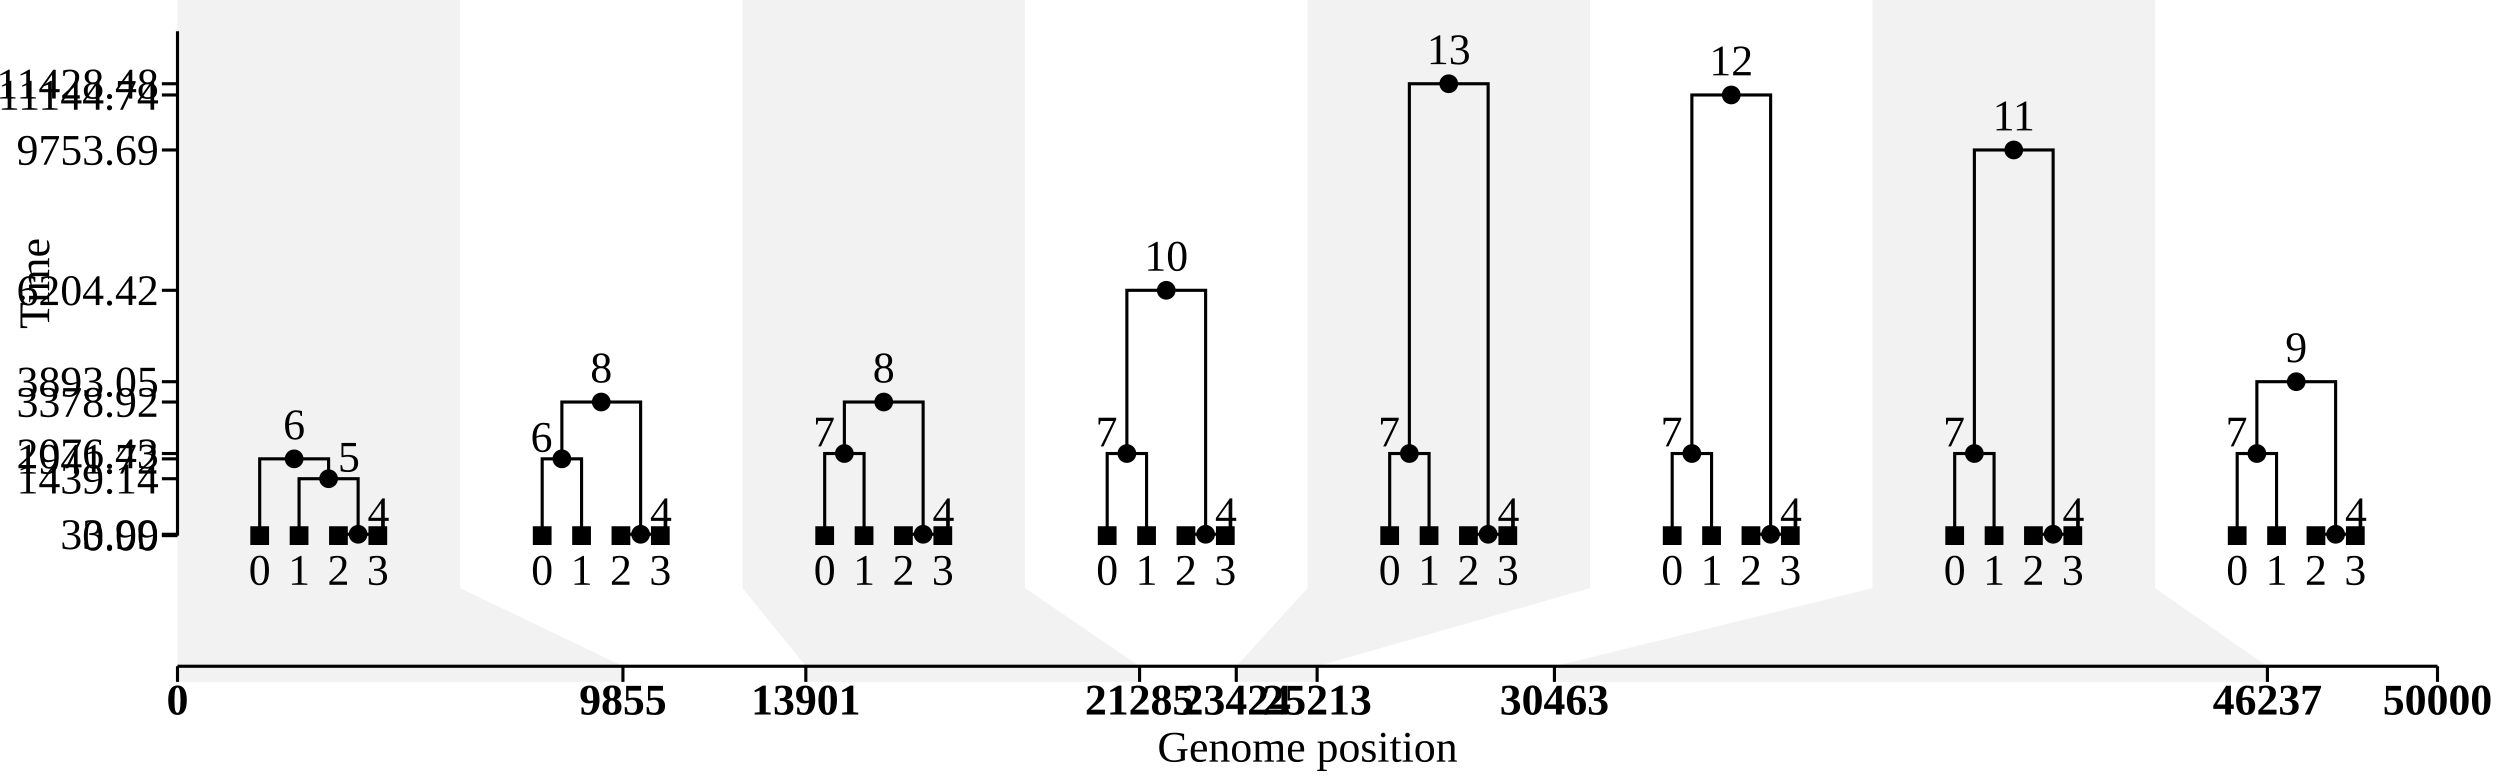
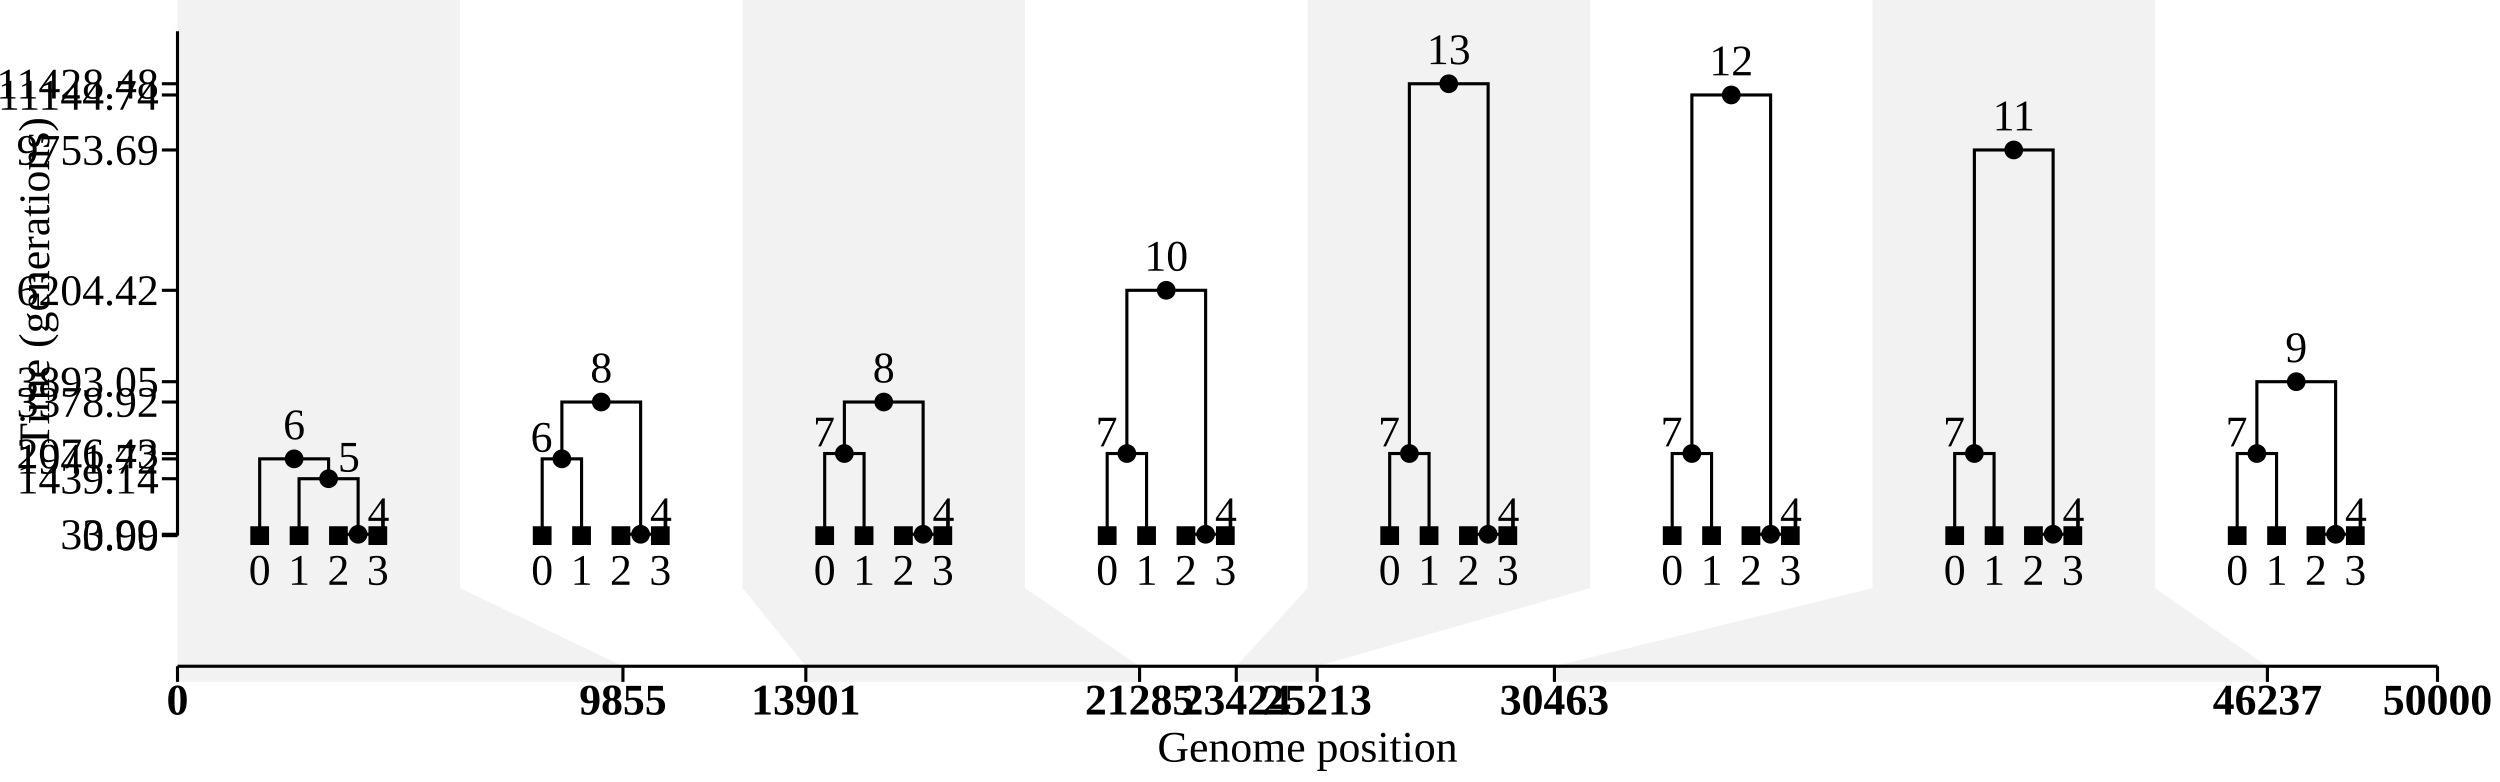
<svg xmlns="http://www.w3.org/2000/svg" baseProfile="full" height="250" version="1.1" width="800">
  <defs>
    <style type="text/css">.background path {fill: #808080; fill-opacity: 0}.background path:nth-child(odd) {fill-opacity: .1}.axes {font-size: 14px}.x-axis .tick .lab {font-weight: bold; dominant-baseline: hanging}.axes, .tree {font-size: 14px; text-anchor: middle}.axes line, .edge {stroke: black; fill: none}.y-axis .grid {stroke: #FAFAFA}.node &gt; .sym {fill: black; stroke: none}.site &gt; .sym {stroke: black}.mut text {fill: red; font-style: italic}.mut.extra text {fill: hotpink}.mut line {fill: none; stroke: none}.mut .sym {fill: none; stroke: red}.mut.extra .sym {stroke: hotpink}.node .mut .sym {stroke-width: 1.5px}.tree text, .tree-sequence text {dominant-baseline: central}.plotbox .lab.lft {text-anchor: end}.plotbox .lab.rgt {text-anchor: start}</style>
  </defs>
  <g class="tree-sequence">
    <g class="background">
      <path d="M56.8,0 l90.4,0 l0,188.2 l52.143,25 l0,5 l-142.543,0 l0,-5 l0,-25 l0,-188.2z" />
      <path d="M147.2,0 l90.4,0 l0,188.2 l20.264,25 l0,5 l-58.521,0 l0,-5 l-52.143,-25 l0,-188.2z" />
      <path d="M237.6,0 l90.4,0 l0,188.2 l36.666,25 l0,5 l-106.802,0 l0,-5 l-20.264,-25 l0,-188.2z" />
      <path d="M328,0 l90.4,0 l0,188.2 l-22.795,25 l0,5 l-30.939,0 l0,-5 l-36.666,-25 l0,-188.2z" />
      <path d="M418.4,0 l90.4,0 l0,188.2 l-87.319,25 l0,5 l-25.876,0 l0,-5 l22.795,-25 l0,-188.2z" />
      <path d="M508.8,0 l90.4,0 l0,188.2 l-101.783,25 l0,5 l-75.936,0 l0,-5 l87.319,-25 l0,-188.2z" />
      <path d="M599.2,0 l90.4,0 l0,188.2 l35.972,25 l0,5 l-228.155,0 l0,-5 l101.783,-25 l0,-188.2z" />
      <path d="M689.6,0 l90.4,0 l0,188.2 l0,25 l0,5 l-54.428,0 l0,-5 l-35.972,-25 l0,-188.2z" />
    </g>
    <g class="axes">
      <g class="x-axis">
        <g transform="translate(418.4 250)">
          <text class="lab" text-anchor="middle" transform="translate(0 -11)">Genome position</text>
        </g>
        <line x1="56.8" x2="780" y1="213.2" y2="213.2" />
        <g class="ticks">
          <g class="tick" transform="translate(56.8 213.2)">
            <line x1="0" x2="0" y1="0" y2="5" />
            <g transform="translate(0 6)">
              <text class="lab">0</text>
            </g>
          </g>
          <g class="tick" transform="translate(199.343 213.2)">
            <line x1="0" x2="0" y1="0" y2="5" />
            <g transform="translate(0 6)">
              <text class="lab">9855</text>
            </g>
          </g>
          <g class="tick" transform="translate(257.864 213.2)">
            <line x1="0" x2="0" y1="0" y2="5" />
            <g transform="translate(0 6)">
              <text class="lab">13901</text>
            </g>
          </g>
          <g class="tick" transform="translate(364.666 213.2)">
            <line x1="0" x2="0" y1="0" y2="5" />
            <g transform="translate(0 6)">
              <text class="lab">21285</text>
            </g>
          </g>
          <g class="tick" transform="translate(395.605 213.2)">
            <line x1="0" x2="0" y1="0" y2="5" />
            <g transform="translate(0 6)">
              <text class="lab">23424</text>
            </g>
          </g>
          <g class="tick" transform="translate(421.481 213.2)">
            <line x1="0" x2="0" y1="0" y2="5" />
            <g transform="translate(0 6)">
              <text class="lab">25213</text>
            </g>
          </g>
          <g class="tick" transform="translate(497.417 213.2)">
            <line x1="0" x2="0" y1="0" y2="5" />
            <g transform="translate(0 6)">
              <text class="lab">30463</text>
            </g>
          </g>
          <g class="tick" transform="translate(725.572 213.2)">
            <line x1="0" x2="0" y1="0" y2="5" />
            <g transform="translate(0 6)">
              <text class="lab">46237</text>
            </g>
          </g>
          <g class="tick" transform="translate(780 213.2)">
            <line x1="0" x2="0" y1="0" y2="5" />
            <g transform="translate(0 6)">
              <text class="lab">50000</text>
            </g>
          </g>
        </g>
      </g>
      <g class="y-axis">
        <g transform="translate(0 90.7)">
-           <text class="lab" text-anchor="middle" transform="translate(11) rotate(-90)">Time</text>
+           <text class="lab" text-anchor="middle" transform="translate(11) rotate(-90)">Time (generations)</text>
        </g>
        <line x1="56.8" x2="56.8" y1="171.4" y2="10" />
        <g class="ticks">
          <g class="tick" transform="translate(56.8 171.4)">
            <line x1="0" x2="-5" y1="0" y2="0" />
            <g transform="translate(-6 0)">
              <text class="lab" text-anchor="end">0.00</text>
            </g>
          </g>
          <g class="tick" transform="translate(56.8 170.97)">
            <line x1="0" x2="-5" y1="0" y2="0" />
            <g transform="translate(-6 0)">
              <text class="lab" text-anchor="end">33.99</text>
            </g>
          </g>
          <g class="tick" transform="translate(56.8 153.191)">
            <line x1="0" x2="-5" y1="0" y2="0" />
            <g transform="translate(-6 0)">
              <text class="lab" text-anchor="end">1439.14</text>
            </g>
          </g>
          <g class="tick" transform="translate(56.8 146.832)">
            <line x1="0" x2="-5" y1="0" y2="0" />
            <g transform="translate(-6 0)">
              <text class="lab" text-anchor="end">1941.72</text>
            </g>
          </g>
          <g class="tick" transform="translate(56.8 145.128)">
            <line x1="0" x2="-5" y1="0" y2="0" />
            <g transform="translate(-6 0)">
              <text class="lab" text-anchor="end">2076.43</text>
            </g>
          </g>
          <g class="tick" transform="translate(56.8 128.648)">
            <line x1="0" x2="-5" y1="0" y2="0" />
            <g transform="translate(-6 0)">
              <text class="lab" text-anchor="end">3378.92</text>
            </g>
          </g>
          <g class="tick" transform="translate(56.8 122.143)">
            <line x1="0" x2="-5" y1="0" y2="0" />
            <g transform="translate(-6 0)">
              <text class="lab" text-anchor="end">3893.05</text>
            </g>
          </g>
          <g class="tick" transform="translate(56.8 92.8979)">
            <line x1="0" x2="-5" y1="0" y2="0" />
            <g transform="translate(-6 0)">
              <text class="lab" text-anchor="end">6204.42</text>
            </g>
          </g>
          <g class="tick" transform="translate(56.8 47.9905)">
            <line x1="0" x2="-5" y1="0" y2="0" />
            <g transform="translate(-6 0)">
              <text class="lab" text-anchor="end">9753.69</text>
            </g>
          </g>
          <g class="tick" transform="translate(56.8 30.3901)">
            <line x1="0" x2="-5" y1="0" y2="0" />
            <g transform="translate(-6 0)">
              <text class="lab" text-anchor="end">11144.74</text>
            </g>
          </g>
          <g class="tick" transform="translate(56.8 26.8)">
            <line x1="0" x2="-5" y1="0" y2="0" />
            <g transform="translate(-6 0)">
              <text class="lab" text-anchor="end">11428.48</text>
            </g>
          </g>
        </g>
      </g>
    </g>
    <g class="plotbox trees">
      <g class="tree t0" transform="translate(56.8 0)">
        <g class="plotbox">
          <g class="c2 node n6 p1 root" transform="translate(37.325 146.832)">
            <g class="a6 i0 leaf node n0 p0 sample" transform="translate(-11.025 24.5678)">
              <path class="edge" d="M 0 0 V -24.568 H 11.025" />
              <rect class="sym" height="6" width="6" x="-3" y="-3" />
              <text class="lab" transform="translate(0 11)">0</text>
            </g>
            <g class="a6 c2 node n5 p1" transform="translate(11.025 6.35886)">
              <g class="a5 i0 leaf node n1 p0 sample" transform="translate(-9.45 18.2089)">
                <path class="edge" d="M 0 0 V -18.209 H 9.45" />
                <rect class="sym" height="6" width="6" x="-3" y="-3" />
                <text class="lab" transform="translate(0 11)">1</text>
              </g>
              <g class="a5 c2 node n4 p0" transform="translate(9.45 17.7789)">
                <g class="a4 i1 leaf node n2 p0 sample" transform="translate(-6.3 0.430039)">
                  <path class="edge" d="M 0 0 V -0.43 H 6.3" />
                  <rect class="sym" height="6" width="6" x="-3" y="-3" />
                  <text class="lab" transform="translate(0 11)">2</text>
                </g>
                <g class="a4 i1 leaf node n3 p0 sample" transform="translate(6.3 0.430039)">
                  <path class="edge" d="M 0 0 V -0.43 H -6.3" />
                  <rect class="sym" height="6" width="6" x="-3" y="-3" />
                  <text class="lab" transform="translate(0 11)">3</text>
                </g>
                <path class="edge" d="M 0 0 V -17.779 H -9.45" />
                <circle class="sym" cx="0" cy="0" r="3" />
                <text class="lab rgt" transform="translate(3 -7.0)">4</text>
              </g>
              <path class="edge" d="M 0 0 V -6.359 H -11.025" />
              <circle class="sym" cx="0" cy="0" r="3" />
              <text class="lab rgt" transform="translate(3 -7.0)">5</text>
            </g>
            <circle class="sym" cx="0" cy="0" r="3" />
            <text class="lab" transform="translate(0 -11)">6</text>
          </g>
        </g>
      </g>
      <g class="tree t1" transform="translate(147.2 0)">
        <g class="plotbox">
          <g class="c2 node n8 p1 root" transform="translate(45.2 128.648)">
            <g class="a8 c2 node n4 p0" transform="translate(12.6 42.3221)">
              <g class="a4 i1 leaf node n2 p0 sample" transform="translate(-6.3 0.430039)">
                <path class="edge" d="M 0 0 V -0.43 H 6.3" />
                <rect class="sym" height="6" width="6" x="-3" y="-3" />
                <text class="lab" transform="translate(0 11)">2</text>
              </g>
              <g class="a4 i1 leaf node n3 p0 sample" transform="translate(6.3 0.430039)">
                <path class="edge" d="M 0 0 V -0.43 H -6.3" />
                <rect class="sym" height="6" width="6" x="-3" y="-3" />
                <text class="lab" transform="translate(0 11)">3</text>
              </g>
              <path class="edge" d="M 0 0 V -42.322 H -12.6" />
              <circle class="sym" cx="0" cy="0" r="3" />
              <text class="lab rgt" transform="translate(3 -7.0)">4</text>
            </g>
            <g class="a8 c2 node n6 p1" transform="translate(-12.6 18.1844)">
              <g class="a6 i0 leaf node n0 p0 sample" transform="translate(-6.3 24.5678)">
                <path class="edge" d="M 0 0 V -24.568 H 6.3" />
                <rect class="sym" height="6" width="6" x="-3" y="-3" />
                <text class="lab" transform="translate(0 11)">0</text>
              </g>
              <g class="a6 i0 leaf node n1 p0 sample" transform="translate(6.3 24.5678)">
                <path class="edge" d="M 0 0 V -24.568 H -6.3" />
                <rect class="sym" height="6" width="6" x="-3" y="-3" />
                <text class="lab" transform="translate(0 11)">1</text>
              </g>
              <path class="edge" d="M 0 0 V -18.184 H 12.6" />
              <circle class="sym" cx="0" cy="0" r="3" />
              <text class="lab lft" transform="translate(-3 -7.0)">6</text>
            </g>
            <circle class="sym" cx="0" cy="0" r="3" />
            <text class="lab" transform="translate(0 -11)">8</text>
          </g>
        </g>
      </g>
      <g class="tree t2" transform="translate(237.6 0)">
        <g class="plotbox">
          <g class="c2 node n8 p1 root" transform="translate(45.2 128.648)">
            <g class="a8 c2 node n4 p0" transform="translate(12.6 42.3221)">
              <g class="a4 i1 leaf node n2 p0 sample" transform="translate(-6.3 0.430039)">
                <path class="edge" d="M 0 0 V -0.43 H 6.3" />
                <rect class="sym" height="6" width="6" x="-3" y="-3" />
                <text class="lab" transform="translate(0 11)">2</text>
              </g>
              <g class="a4 i1 leaf node n3 p0 sample" transform="translate(6.3 0.430039)">
                <path class="edge" d="M 0 0 V -0.43 H -6.3" />
                <rect class="sym" height="6" width="6" x="-3" y="-3" />
                <text class="lab" transform="translate(0 11)">3</text>
              </g>
              <path class="edge" d="M 0 0 V -42.322 H -12.6" />
              <circle class="sym" cx="0" cy="0" r="3" />
              <text class="lab rgt" transform="translate(3 -7.0)">4</text>
            </g>
            <g class="a8 c2 node n7 p1" transform="translate(-12.6 16.4798)">
              <g class="a7 i0 leaf node n0 p0 sample" transform="translate(-6.3 26.2723)">
                <path class="edge" d="M 0 0 V -26.272 H 6.3" />
                <rect class="sym" height="6" width="6" x="-3" y="-3" />
                <text class="lab" transform="translate(0 11)">0</text>
              </g>
              <g class="a7 i0 leaf node n1 p0 sample" transform="translate(6.3 26.2723)">
                <path class="edge" d="M 0 0 V -26.272 H -6.3" />
                <rect class="sym" height="6" width="6" x="-3" y="-3" />
                <text class="lab" transform="translate(0 11)">1</text>
              </g>
              <path class="edge" d="M 0 0 V -16.48 H 12.6" />
              <circle class="sym" cx="0" cy="0" r="3" />
              <text class="lab lft" transform="translate(-3 -7.0)">7</text>
            </g>
            <circle class="sym" cx="0" cy="0" r="3" />
            <text class="lab" transform="translate(0 -11)">8</text>
          </g>
        </g>
      </g>
      <g class="tree t3" transform="translate(328 0)">
        <g class="plotbox">
          <g class="c2 node n10 p1 root" transform="translate(45.2 92.8979)">
            <g class="a10 c2 node n4 p0" transform="translate(12.6 78.072)">
              <g class="a4 i1 leaf node n2 p0 sample" transform="translate(-6.3 0.430039)">
                <path class="edge" d="M 0 0 V -0.43 H 6.3" />
                <rect class="sym" height="6" width="6" x="-3" y="-3" />
                <text class="lab" transform="translate(0 11)">2</text>
              </g>
              <g class="a4 i1 leaf node n3 p0 sample" transform="translate(6.3 0.430039)">
                <path class="edge" d="M 0 0 V -0.43 H -6.3" />
                <rect class="sym" height="6" width="6" x="-3" y="-3" />
                <text class="lab" transform="translate(0 11)">3</text>
              </g>
              <path class="edge" d="M 0 0 V -78.072 H -12.6" />
              <circle class="sym" cx="0" cy="0" r="3" />
              <text class="lab rgt" transform="translate(3 -7.0)">4</text>
            </g>
            <g class="a10 c2 node n7 p1" transform="translate(-12.6 52.2298)">
              <g class="a7 i0 leaf node n0 p0 sample" transform="translate(-6.3 26.2723)">
                <path class="edge" d="M 0 0 V -26.272 H 6.3" />
                <rect class="sym" height="6" width="6" x="-3" y="-3" />
                <text class="lab" transform="translate(0 11)">0</text>
              </g>
              <g class="a7 i0 leaf node n1 p0 sample" transform="translate(6.3 26.2723)">
                <path class="edge" d="M 0 0 V -26.272 H -6.3" />
                <rect class="sym" height="6" width="6" x="-3" y="-3" />
                <text class="lab" transform="translate(0 11)">1</text>
              </g>
              <path class="edge" d="M 0 0 V -52.23 H 12.6" />
              <circle class="sym" cx="0" cy="0" r="3" />
              <text class="lab lft" transform="translate(-3 -7.0)">7</text>
            </g>
            <circle class="sym" cx="0" cy="0" r="3" />
            <text class="lab" transform="translate(0 -11)">10</text>
          </g>
        </g>
      </g>
      <g class="tree t4" transform="translate(418.4 0)">
        <g class="plotbox">
          <g class="c2 node n13 p1 root" transform="translate(45.2 26.8)">
            <g class="a13 c2 node n4 p0" transform="translate(12.6 144.17)">
              <g class="a4 i1 leaf node n2 p0 sample" transform="translate(-6.3 0.430039)">
                <path class="edge" d="M 0 0 V -0.43 H 6.3" />
                <rect class="sym" height="6" width="6" x="-3" y="-3" />
                <text class="lab" transform="translate(0 11)">2</text>
              </g>
              <g class="a4 i1 leaf node n3 p0 sample" transform="translate(6.3 0.430039)">
                <path class="edge" d="M 0 0 V -0.43 H -6.3" />
                <rect class="sym" height="6" width="6" x="-3" y="-3" />
                <text class="lab" transform="translate(0 11)">3</text>
              </g>
              <path class="edge" d="M 0 0 V -144.17 H -12.6" />
              <circle class="sym" cx="0" cy="0" r="3" />
              <text class="lab rgt" transform="translate(3 -7.0)">4</text>
            </g>
            <g class="a13 c2 node n7 p1" transform="translate(-12.6 118.328)">
              <g class="a7 i0 leaf node n0 p0 sample" transform="translate(-6.3 26.2723)">
                <path class="edge" d="M 0 0 V -26.272 H 6.3" />
                <rect class="sym" height="6" width="6" x="-3" y="-3" />
                <text class="lab" transform="translate(0 11)">0</text>
              </g>
              <g class="a7 i0 leaf node n1 p0 sample" transform="translate(6.3 26.2723)">
                <path class="edge" d="M 0 0 V -26.272 H -6.3" />
                <rect class="sym" height="6" width="6" x="-3" y="-3" />
                <text class="lab" transform="translate(0 11)">1</text>
              </g>
              <path class="edge" d="M 0 0 V -118.328 H 12.6" />
              <circle class="sym" cx="0" cy="0" r="3" />
              <text class="lab lft" transform="translate(-3 -7.0)">7</text>
            </g>
            <circle class="sym" cx="0" cy="0" r="3" />
            <text class="lab" transform="translate(0 -11)">13</text>
          </g>
        </g>
      </g>
      <g class="tree t5" transform="translate(508.8 0)">
        <g class="plotbox">
          <g class="c2 node n12 p1 root" transform="translate(45.2 30.3901)">
            <g class="a12 c2 node n4 p0" transform="translate(12.6 140.58)">
              <g class="a4 i1 leaf node n2 p0 sample" transform="translate(-6.3 0.430039)">
                <path class="edge" d="M 0 0 V -0.43 H 6.3" />
                <rect class="sym" height="6" width="6" x="-3" y="-3" />
                <text class="lab" transform="translate(0 11)">2</text>
              </g>
              <g class="a4 i1 leaf node n3 p0 sample" transform="translate(6.3 0.430039)">
                <path class="edge" d="M 0 0 V -0.43 H -6.3" />
                <rect class="sym" height="6" width="6" x="-3" y="-3" />
                <text class="lab" transform="translate(0 11)">3</text>
              </g>
              <path class="edge" d="M 0 0 V -140.58 H -12.6" />
              <circle class="sym" cx="0" cy="0" r="3" />
              <text class="lab rgt" transform="translate(3 -7.0)">4</text>
            </g>
            <g class="a12 c2 node n7 p1" transform="translate(-12.6 114.738)">
              <g class="a7 i0 leaf node n0 p0 sample" transform="translate(-6.3 26.2723)">
                <path class="edge" d="M 0 0 V -26.272 H 6.3" />
                <rect class="sym" height="6" width="6" x="-3" y="-3" />
                <text class="lab" transform="translate(0 11)">0</text>
              </g>
              <g class="a7 i0 leaf node n1 p0 sample" transform="translate(6.3 26.2723)">
                <path class="edge" d="M 0 0 V -26.272 H -6.3" />
                <rect class="sym" height="6" width="6" x="-3" y="-3" />
                <text class="lab" transform="translate(0 11)">1</text>
              </g>
              <path class="edge" d="M 0 0 V -114.738 H 12.6" />
              <circle class="sym" cx="0" cy="0" r="3" />
              <text class="lab lft" transform="translate(-3 -7.0)">7</text>
            </g>
            <circle class="sym" cx="0" cy="0" r="3" />
            <text class="lab" transform="translate(0 -11)">12</text>
          </g>
        </g>
      </g>
      <g class="tree t6" transform="translate(599.2 0)">
        <g class="plotbox">
          <g class="c2 node n11 p1 root" transform="translate(45.2 47.9905)">
            <g class="a11 c2 node n4 p0" transform="translate(12.6 122.98)">
              <g class="a4 i1 leaf node n2 p0 sample" transform="translate(-6.3 0.430039)">
                <path class="edge" d="M 0 0 V -0.43 H 6.3" />
                <rect class="sym" height="6" width="6" x="-3" y="-3" />
                <text class="lab" transform="translate(0 11)">2</text>
              </g>
              <g class="a4 i1 leaf node n3 p0 sample" transform="translate(6.3 0.430039)">
                <path class="edge" d="M 0 0 V -0.43 H -6.3" />
                <rect class="sym" height="6" width="6" x="-3" y="-3" />
                <text class="lab" transform="translate(0 11)">3</text>
              </g>
              <path class="edge" d="M 0 0 V -122.98 H -12.6" />
              <circle class="sym" cx="0" cy="0" r="3" />
              <text class="lab rgt" transform="translate(3 -7.0)">4</text>
            </g>
            <g class="a11 c2 node n7 p1" transform="translate(-12.6 97.1372)">
              <g class="a7 i0 leaf node n0 p0 sample" transform="translate(-6.3 26.2723)">
                <path class="edge" d="M 0 0 V -26.272 H 6.3" />
                <rect class="sym" height="6" width="6" x="-3" y="-3" />
                <text class="lab" transform="translate(0 11)">0</text>
              </g>
              <g class="a7 i0 leaf node n1 p0 sample" transform="translate(6.3 26.2723)">
                <path class="edge" d="M 0 0 V -26.272 H -6.3" />
                <rect class="sym" height="6" width="6" x="-3" y="-3" />
                <text class="lab" transform="translate(0 11)">1</text>
              </g>
              <path class="edge" d="M 0 0 V -97.137 H 12.6" />
              <circle class="sym" cx="0" cy="0" r="3" />
              <text class="lab lft" transform="translate(-3 -7.0)">7</text>
            </g>
            <circle class="sym" cx="0" cy="0" r="3" />
            <text class="lab" transform="translate(0 -11)">11</text>
          </g>
        </g>
      </g>
      <g class="tree t7" transform="translate(689.6 0)">
        <g class="plotbox">
          <g class="c2 node n9 p1 root" transform="translate(45.2 122.143)">
            <g class="a9 c2 node n4 p0" transform="translate(12.6 48.8272)">
              <g class="a4 i1 leaf node n2 p0 sample" transform="translate(-6.3 0.430039)">
                <path class="edge" d="M 0 0 V -0.43 H 6.3" />
                <rect class="sym" height="6" width="6" x="-3" y="-3" />
                <text class="lab" transform="translate(0 11)">2</text>
              </g>
              <g class="a4 i1 leaf node n3 p0 sample" transform="translate(6.3 0.430039)">
                <path class="edge" d="M 0 0 V -0.43 H -6.3" />
                <rect class="sym" height="6" width="6" x="-3" y="-3" />
                <text class="lab" transform="translate(0 11)">3</text>
              </g>
              <path class="edge" d="M 0 0 V -48.827 H -12.6" />
              <circle class="sym" cx="0" cy="0" r="3" />
              <text class="lab rgt" transform="translate(3 -7.0)">4</text>
            </g>
            <g class="a9 c2 node n7 p1" transform="translate(-12.6 22.9849)">
              <g class="a7 i0 leaf node n0 p0 sample" transform="translate(-6.3 26.2723)">
                <path class="edge" d="M 0 0 V -26.272 H 6.3" />
                <rect class="sym" height="6" width="6" x="-3" y="-3" />
                <text class="lab" transform="translate(0 11)">0</text>
              </g>
              <g class="a7 i0 leaf node n1 p0 sample" transform="translate(6.3 26.2723)">
                <path class="edge" d="M 0 0 V -26.272 H -6.3" />
                <rect class="sym" height="6" width="6" x="-3" y="-3" />
                <text class="lab" transform="translate(0 11)">1</text>
              </g>
              <path class="edge" d="M 0 0 V -22.985 H 12.6" />
              <circle class="sym" cx="0" cy="0" r="3" />
              <text class="lab lft" transform="translate(-3 -7.0)">7</text>
            </g>
            <circle class="sym" cx="0" cy="0" r="3" />
            <text class="lab" transform="translate(0 -11)">9</text>
          </g>
        </g>
      </g>
    </g>
  </g>
</svg>
